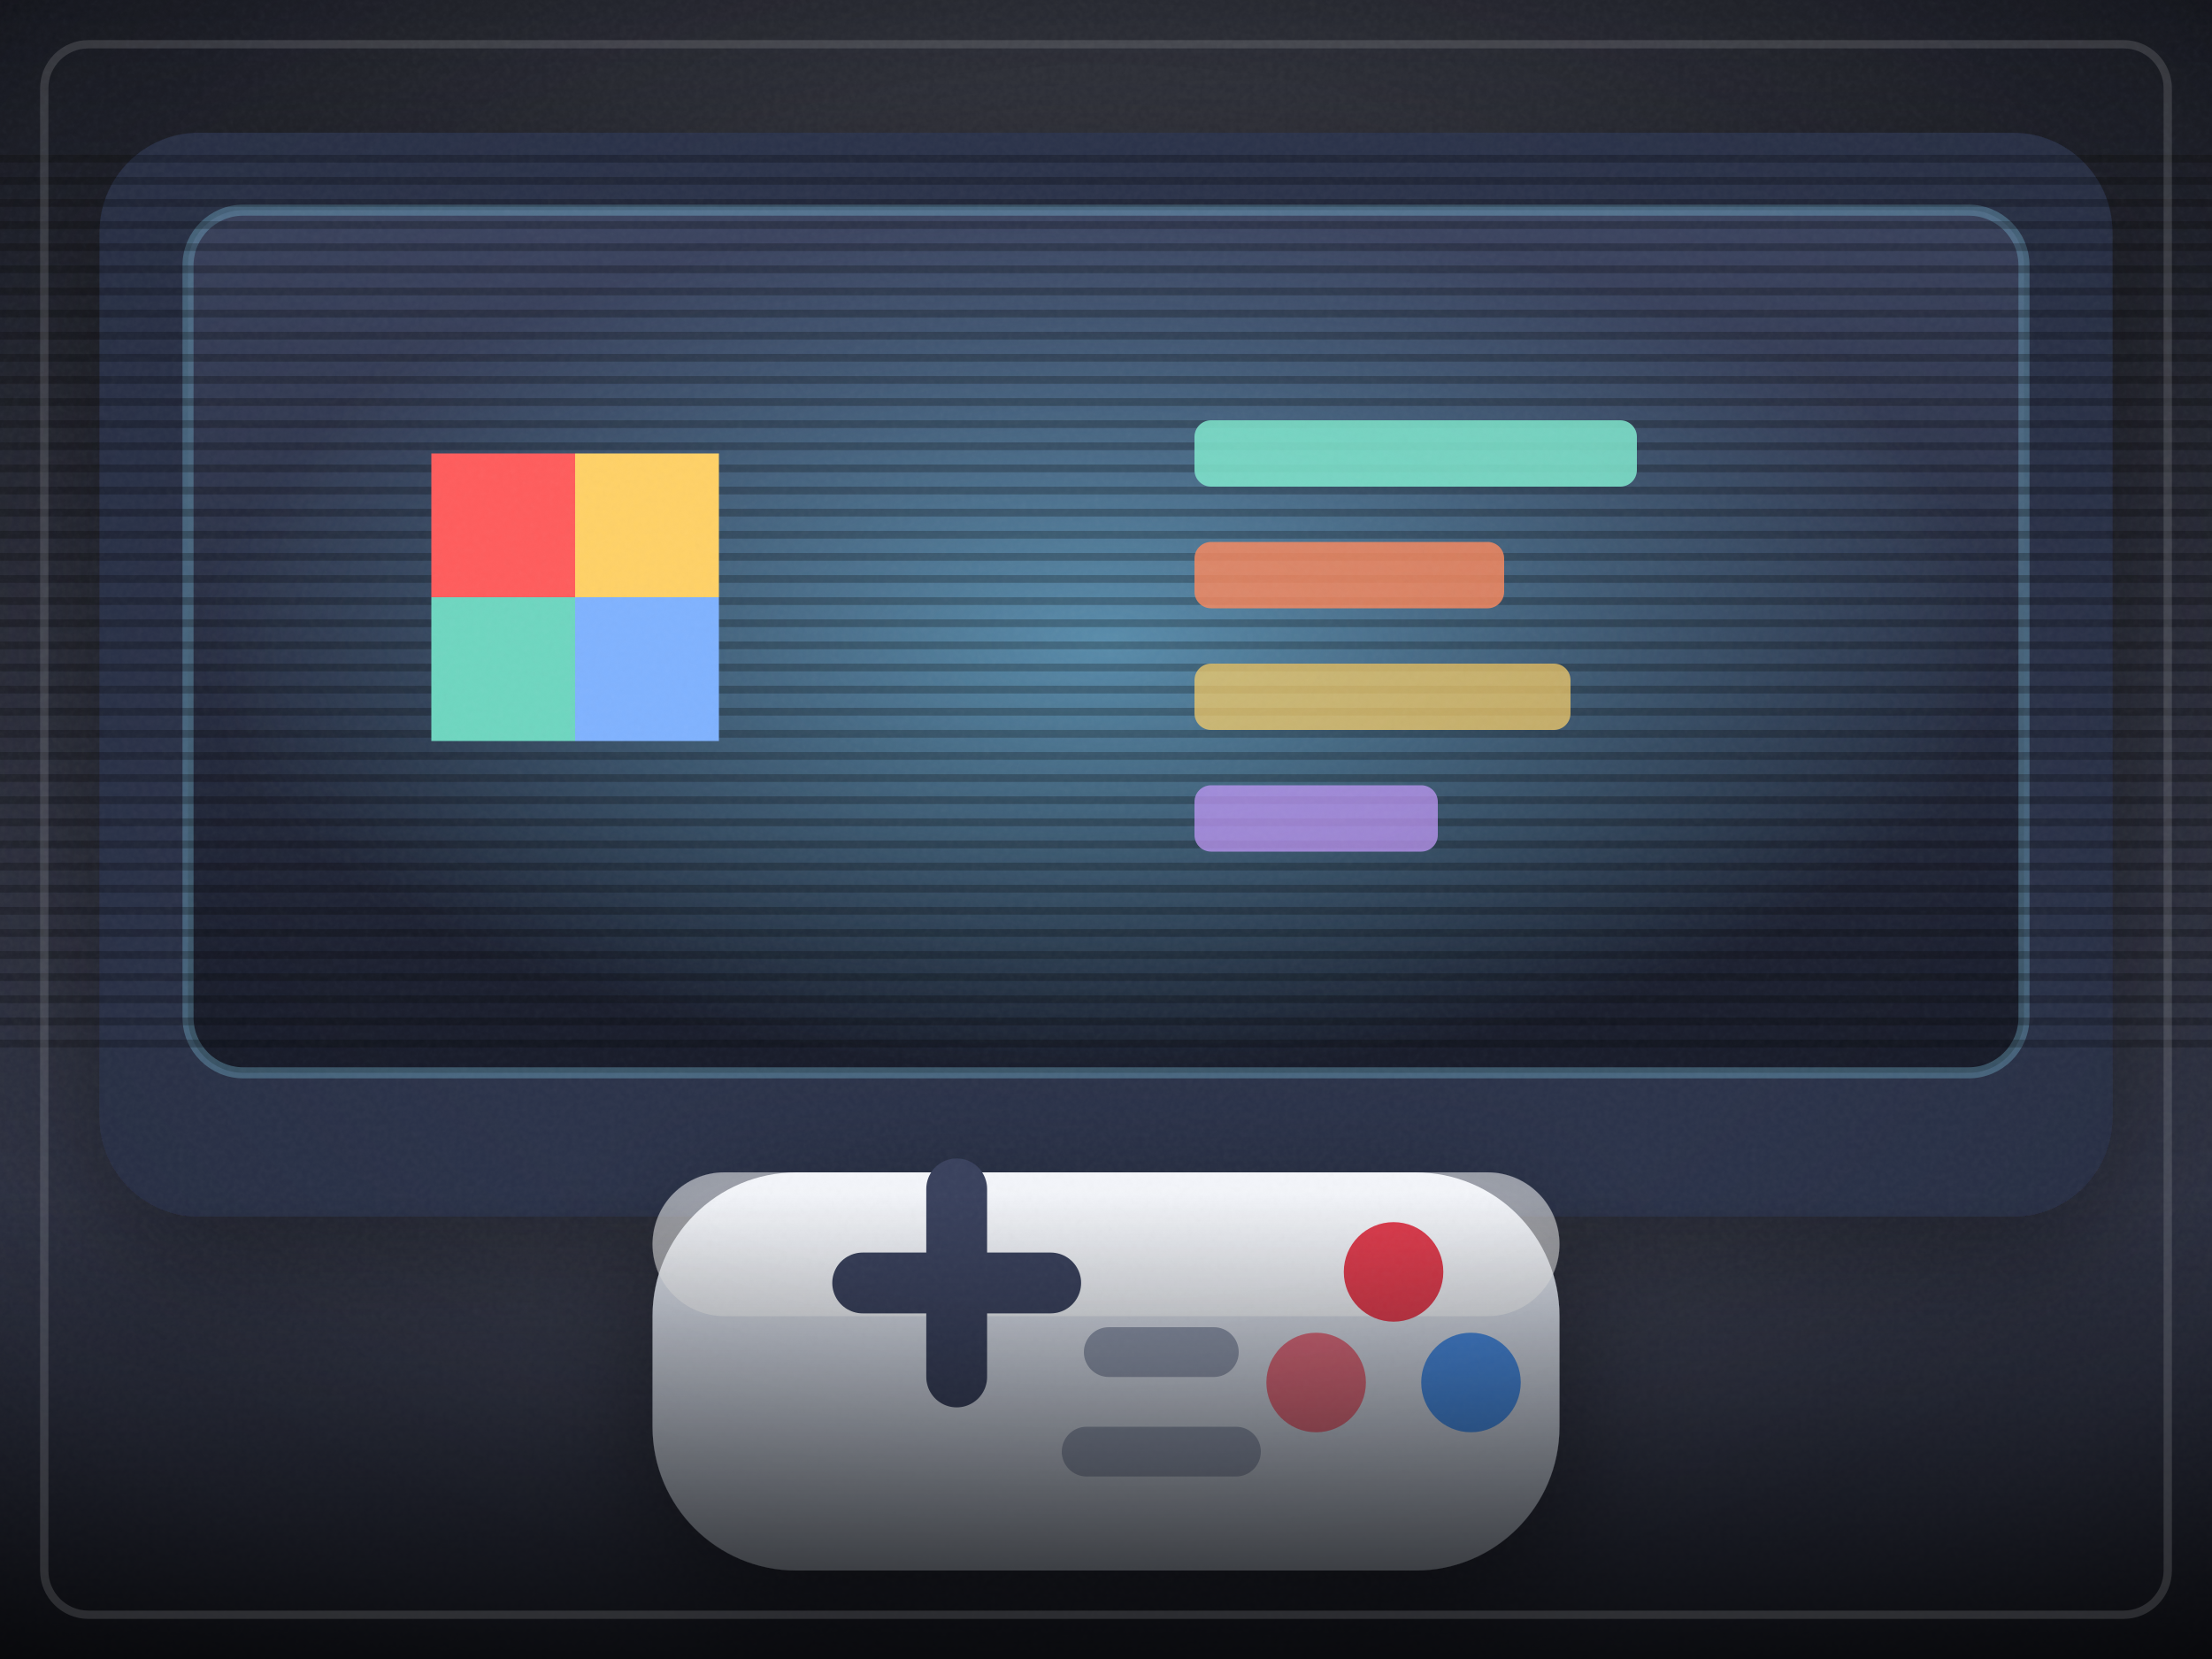
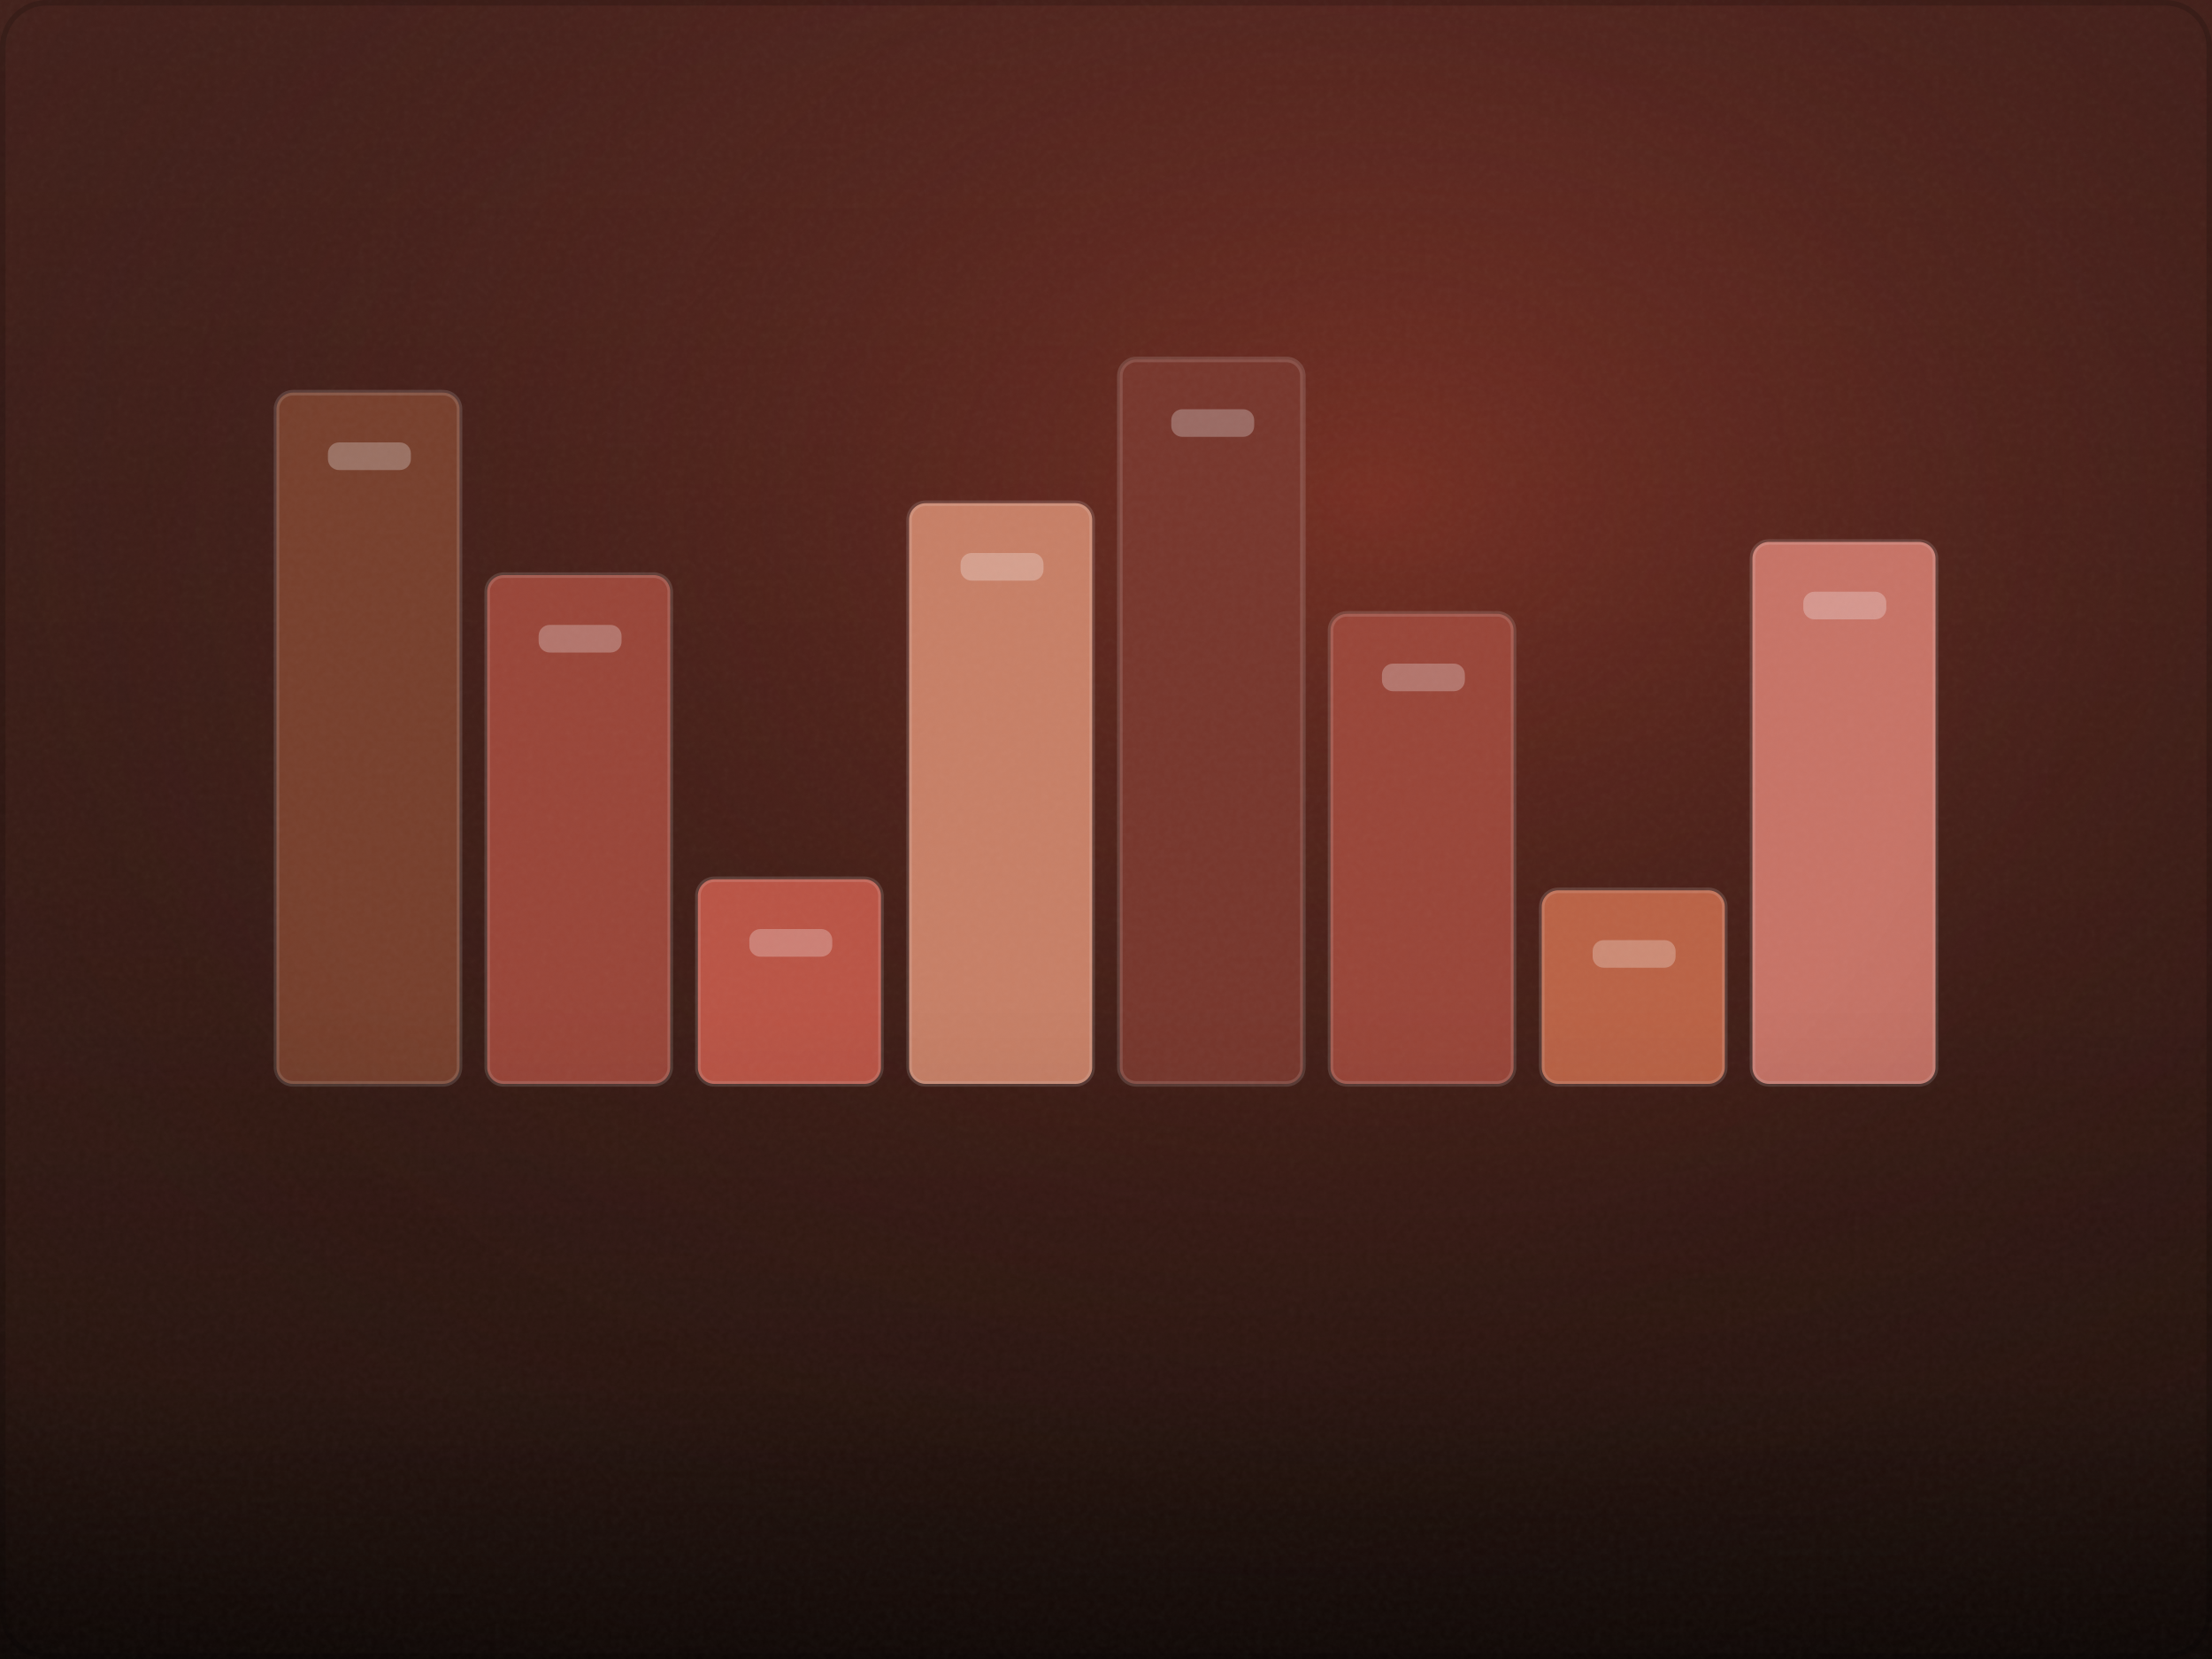
- <svg xmlns="http://www.w3.org/2000/svg" viewBox="0 0 400 300" role="img" aria-label="FCGAME 封面">
+ <svg xmlns="http://www.w3.org/2000/svg" viewBox="0 0 400 300" width="400" height="300" aria-hidden="true">
  <defs>
-     <linearGradient id="bg" x1="0" y1="0" x2="0" y2="1">
-       <stop offset="0" stop-color="#14161F" />
-       <stop offset="1" stop-color="#3A3F55" />
+     <linearGradient id="bfcgame" x1="0" y1="0" x2="0" y2="1">
+       <stop offset="0" stop-color="#49231d" />
+       <stop offset="1" stop-color="#2d1710" />
    </linearGradient>
-     <radialGradient id="gl" cx="0.5" cy="0.36" r="0.62">
-       <stop offset="0" stop-color="#fff" stop-opacity="0.2" />
-       <stop offset="1" stop-color="#fff" stop-opacity="0" />
+     <radialGradient id="gfcgame" cx="0.62" cy="0.3" r="0.7">
+       <stop offset="0" stop-color="#e64e37" stop-opacity="0.32" />
+       <stop offset="1" stop-color="#000000" stop-opacity="0" />
    </radialGradient>
-     <radialGradient id="vg" cx="0.5" cy="0.42" r="0.8">
+     <radialGradient id="vg" cx="0.5" cy="0.4" r="0.82">
      <stop offset="0.45" stop-color="#000" stop-opacity="0" />
-       <stop offset="0.78" stop-color="#000" stop-opacity="0.12" />
-       <stop offset="1" stop-color="#000" stop-opacity="0.4" />
+       <stop offset="0.78" stop-color="#000" stop-opacity="0.1" />
+       <stop offset="1" stop-color="#000" stop-opacity="0.34" />
    </radialGradient>
-     <linearGradient id="sc" x1="0" y1="0" x2="0" y2="1">
+     <linearGradient id="fd" x1="0" y1="0" x2="0" y2="1">
      <stop offset="0" stop-color="#000" stop-opacity="0" />
-       <stop offset="0.45" stop-color="#000" stop-opacity="0.34" />
-       <stop offset="1" stop-color="#000" stop-opacity="0.8" />
+       <stop offset="0.58" stop-color="#000" stop-opacity="0.12" />
+       <stop offset="1" stop-color="#000" stop-opacity="0.62" />
    </linearGradient>
-     <filter id="nz" x="0" y="0" width="100%" height="100%">
-       <feTurbulence type="fractalNoise" baseFrequency="0.9" numOctaves="3" stitchTiles="stitch" />
+     <filter id="nz">
+       <feTurbulence type="fractalNoise" baseFrequency="0.85" numOctaves="3" stitchTiles="stitch" />
      <feColorMatrix type="saturate" values="0" />
    </filter>
-     <linearGradient id="crt" x1="0" y1="0" x2="0" y2="1">
-       <stop offset="0" stop-color="#3B4460" />
-       <stop offset="1" stop-color="#161A28" />
-     </linearGradient>
-     <linearGradient id="pad" x1="0" y1="0" x2="0" y2="1">
-       <stop offset="0" stop-color="#E8ECF5" />
-       <stop offset="1" stop-color="#B6BECD" />
-     </linearGradient>
-     <radialGradient id="glw" cx="0.5" cy="0.5" r="0.5">
-       <stop offset="0" stop-color="#7FD8FF" stop-opacity="0.55" />
-       <stop offset="1" stop-color="#7FD8FF" stop-opacity="0" />
-     </radialGradient>
-     <filter id="sh" x="-50%" y="-50%" width="200%" height="200%">
-       <feDropShadow dx="0" dy="8" stdDeviation="12" flood-color="#000" flood-opacity="0.45" />
-     </filter>
  </defs>
-   <rect width="400" height="300" fill="url(#bg)" />
-   <rect width="400" height="300" fill="url(#gl)" />
-   <rect x="18" y="24" width="364" height="196" rx="18" fill="#2A3049" filter="url(#sh)" />
-   <rect x="34" y="38" width="332" height="156" rx="10" fill="url(#crt)" />
-   <rect x="34" y="38" width="332" height="156" rx="10" fill="url(#glw)" />
-   <rect x="34" y="38" width="332" height="156" rx="10" fill="none" stroke="#8FE0FF" stroke-opacity="0.3" stroke-width="2" />
-   <g clip-path="inset(38px 34px 106px 34px round 10px)">
-     <rect x="34" y="38" width="332" height="156" fill="none" />
-     <rect y="28" width="400" height="1.4" fill="#000" opacity="0.24" />
-     <rect y="32" width="400" height="1.4" fill="#000" opacity="0.24" />
-     <rect y="36" width="400" height="1.4" fill="#000" opacity="0.24" />
-     <rect y="40" width="400" height="1.4" fill="#000" opacity="0.24" />
-     <rect y="44" width="400" height="1.4" fill="#000" opacity="0.24" />
-     <rect y="48" width="400" height="1.4" fill="#000" opacity="0.24" />
-     <rect y="52" width="400" height="1.4" fill="#000" opacity="0.24" />
-     <rect y="56" width="400" height="1.4" fill="#000" opacity="0.24" />
-     <rect y="60" width="400" height="1.4" fill="#000" opacity="0.24" />
-     <rect y="64" width="400" height="1.4" fill="#000" opacity="0.24" />
-     <rect y="68" width="400" height="1.4" fill="#000" opacity="0.24" />
-     <rect y="72" width="400" height="1.4" fill="#000" opacity="0.24" />
-     <rect y="76" width="400" height="1.4" fill="#000" opacity="0.24" />
-     <rect y="80" width="400" height="1.4" fill="#000" opacity="0.24" />
-     <rect y="84" width="400" height="1.4" fill="#000" opacity="0.24" />
-     <rect y="88" width="400" height="1.4" fill="#000" opacity="0.24" />
-     <rect y="92" width="400" height="1.4" fill="#000" opacity="0.24" />
-     <rect y="96" width="400" height="1.4" fill="#000" opacity="0.24" />
-     <rect y="100" width="400" height="1.4" fill="#000" opacity="0.24" />
-     <rect y="104" width="400" height="1.4" fill="#000" opacity="0.24" />
-     <rect y="108" width="400" height="1.4" fill="#000" opacity="0.24" />
-     <rect y="112" width="400" height="1.4" fill="#000" opacity="0.24" />
-     <rect y="116" width="400" height="1.4" fill="#000" opacity="0.24" />
-     <rect y="120" width="400" height="1.4" fill="#000" opacity="0.24" />
-     <rect y="124" width="400" height="1.4" fill="#000" opacity="0.24" />
-     <rect y="128" width="400" height="1.4" fill="#000" opacity="0.24" />
-     <rect y="132" width="400" height="1.4" fill="#000" opacity="0.24" />
-     <rect y="136" width="400" height="1.4" fill="#000" opacity="0.24" />
-     <rect y="140" width="400" height="1.4" fill="#000" opacity="0.24" />
-     <rect y="144" width="400" height="1.4" fill="#000" opacity="0.24" />
-     <rect y="148" width="400" height="1.4" fill="#000" opacity="0.24" />
-     <rect y="152" width="400" height="1.4" fill="#000" opacity="0.24" />
-     <rect y="156" width="400" height="1.4" fill="#000" opacity="0.24" />
-     <rect y="160" width="400" height="1.4" fill="#000" opacity="0.24" />
-     <rect y="164" width="400" height="1.4" fill="#000" opacity="0.24" />
-     <rect y="168" width="400" height="1.4" fill="#000" opacity="0.24" />
-     <rect y="172" width="400" height="1.4" fill="#000" opacity="0.24" />
-     <rect y="176" width="400" height="1.4" fill="#000" opacity="0.24" />
-     <rect y="180" width="400" height="1.4" fill="#000" opacity="0.24" />
-     <rect y="184" width="400" height="1.4" fill="#000" opacity="0.24" />
-     <rect y="188" width="400" height="1.4" fill="#000" opacity="0.24" />
-   </g>
-   <g>
-     <rect x="78" y="82" width="26" height="26" fill="#FF5C5C" />
-     <rect x="104" y="82" width="26" height="26" fill="#FFD166" />
-     <rect x="78" y="108" width="26" height="26" fill="#6ED6C0" />
-     <rect x="104" y="108" width="26" height="26" fill="#7FB2FF" />
-     <rect x="216" y="76" width="80" height="12" rx="3" fill="#7FE8CE" opacity="0.85" />
-     <rect x="216" y="98" width="56" height="12" rx="3" fill="#FF8A5C" opacity="0.8" />
-     <rect x="216" y="120" width="68" height="12" rx="3" fill="#FFD166" opacity="0.7" />
-     <rect x="216" y="142" width="44" height="12" rx="3" fill="#C79BFF" opacity="0.7" />
-   </g>
-   <g filter="url(#sh)">
-     <rect x="118" y="212" width="164" height="72" rx="26" fill="url(#pad)" />
-     <rect x="118" y="212" width="164" height="26" rx="13" fill="#fff" opacity="0.5" />
-     <path d="M156 232 h34 M173 215 v34" stroke="#39415C" stroke-width="11" stroke-linecap="round" />
-     <circle cx="252" cy="230" r="9" fill="#E03A4E" />
-     <circle cx="238" cy="250" r="9" fill="#E03A4E" opacity="0.7" />
-     <circle cx="266" cy="250" r="9" fill="#2E7DE0" opacity="0.85" />
-     <rect x="196" y="240" width="28" height="9" rx="4.5" fill="#8E97AC" />
-     <rect x="192" y="258" width="36" height="9" rx="4.5" fill="#8E97AC" />
-   </g>
+   <rect width="400" height="300" fill="url(#bfcgame)" />
+   <rect width="400" height="300" fill="url(#gfcgame)" />
+   <rect x="50.0" y="71" width="33.1" height="125" rx="3" fill="#773f2c" stroke="#fff" stroke-opacity="0.13" />
+   <rect x="59.3" y="80" width="15" height="5" rx="2" fill="#fff" opacity="0.26" />
+   <rect x="88.1" y="104" width="33.1" height="92" rx="3" fill="#994538" stroke="#fff" stroke-opacity="0.13" />
+   <rect x="97.4" y="113" width="15" height="5" rx="2" fill="#fff" opacity="0.26" />
+   <rect x="126.2" y="159" width="33.1" height="37" rx="3" fill="#ba5445" stroke="#fff" stroke-opacity="0.13" />
+   <rect x="135.5" y="168" width="15" height="5" rx="2" fill="#fff" opacity="0.26" />
+   <rect x="164.4" y="91" width="33.1" height="105" rx="3" fill="#c77f66" stroke="#fff" stroke-opacity="0.13" />
+   <rect x="173.7" y="100" width="15" height="5" rx="2" fill="#fff" opacity="0.26" />
+   <rect x="202.5" y="65" width="33.1" height="131" rx="3" fill="#77362c" stroke="#fff" stroke-opacity="0.13" />
+   <rect x="211.8" y="74" width="15" height="5" rx="2" fill="#fff" opacity="0.26" />
+   <rect x="240.6" y="111" width="33.1" height="85" rx="3" fill="#994538" stroke="#fff" stroke-opacity="0.13" />
+   <rect x="249.9" y="120" width="15" height="5" rx="2" fill="#fff" opacity="0.26" />
+   <rect x="278.8" y="161" width="33.1" height="35" rx="3" fill="#ba6245" stroke="#fff" stroke-opacity="0.13" />
+   <rect x="288.0" y="170" width="15" height="5" rx="2" fill="#fff" opacity="0.26" />
+   <rect x="316.9" y="98" width="33.1" height="98" rx="3" fill="#c77366" stroke="#fff" stroke-opacity="0.13" />
+   <rect x="326.1" y="107" width="15" height="5" rx="2" fill="#fff" opacity="0.26" />
  <rect width="400" height="300" fill="url(#vg)" />
-   <rect width="400" height="300" filter="url(#nz)" opacity="0.05" style="mix-blend-mode:normal" />
-   <rect y="216" width="400" height="84" fill="url(#sc)" />
-   <rect x="8" y="8" width="384" height="284" rx="8" fill="none" stroke="#fff" stroke-opacity="0.13" stroke-width="1.5" />
+   <rect y="180" width="400" height="120" fill="url(#fd)" />
+   <rect width="400" height="300" filter="url(#nz)" opacity="0.045" style="mix-blend-mode:normal" />
+   <rect x="0.5" y="0.5" width="399" height="299" rx="8" fill="none" stroke="#000" stroke-opacity="0.16" />
</svg>
